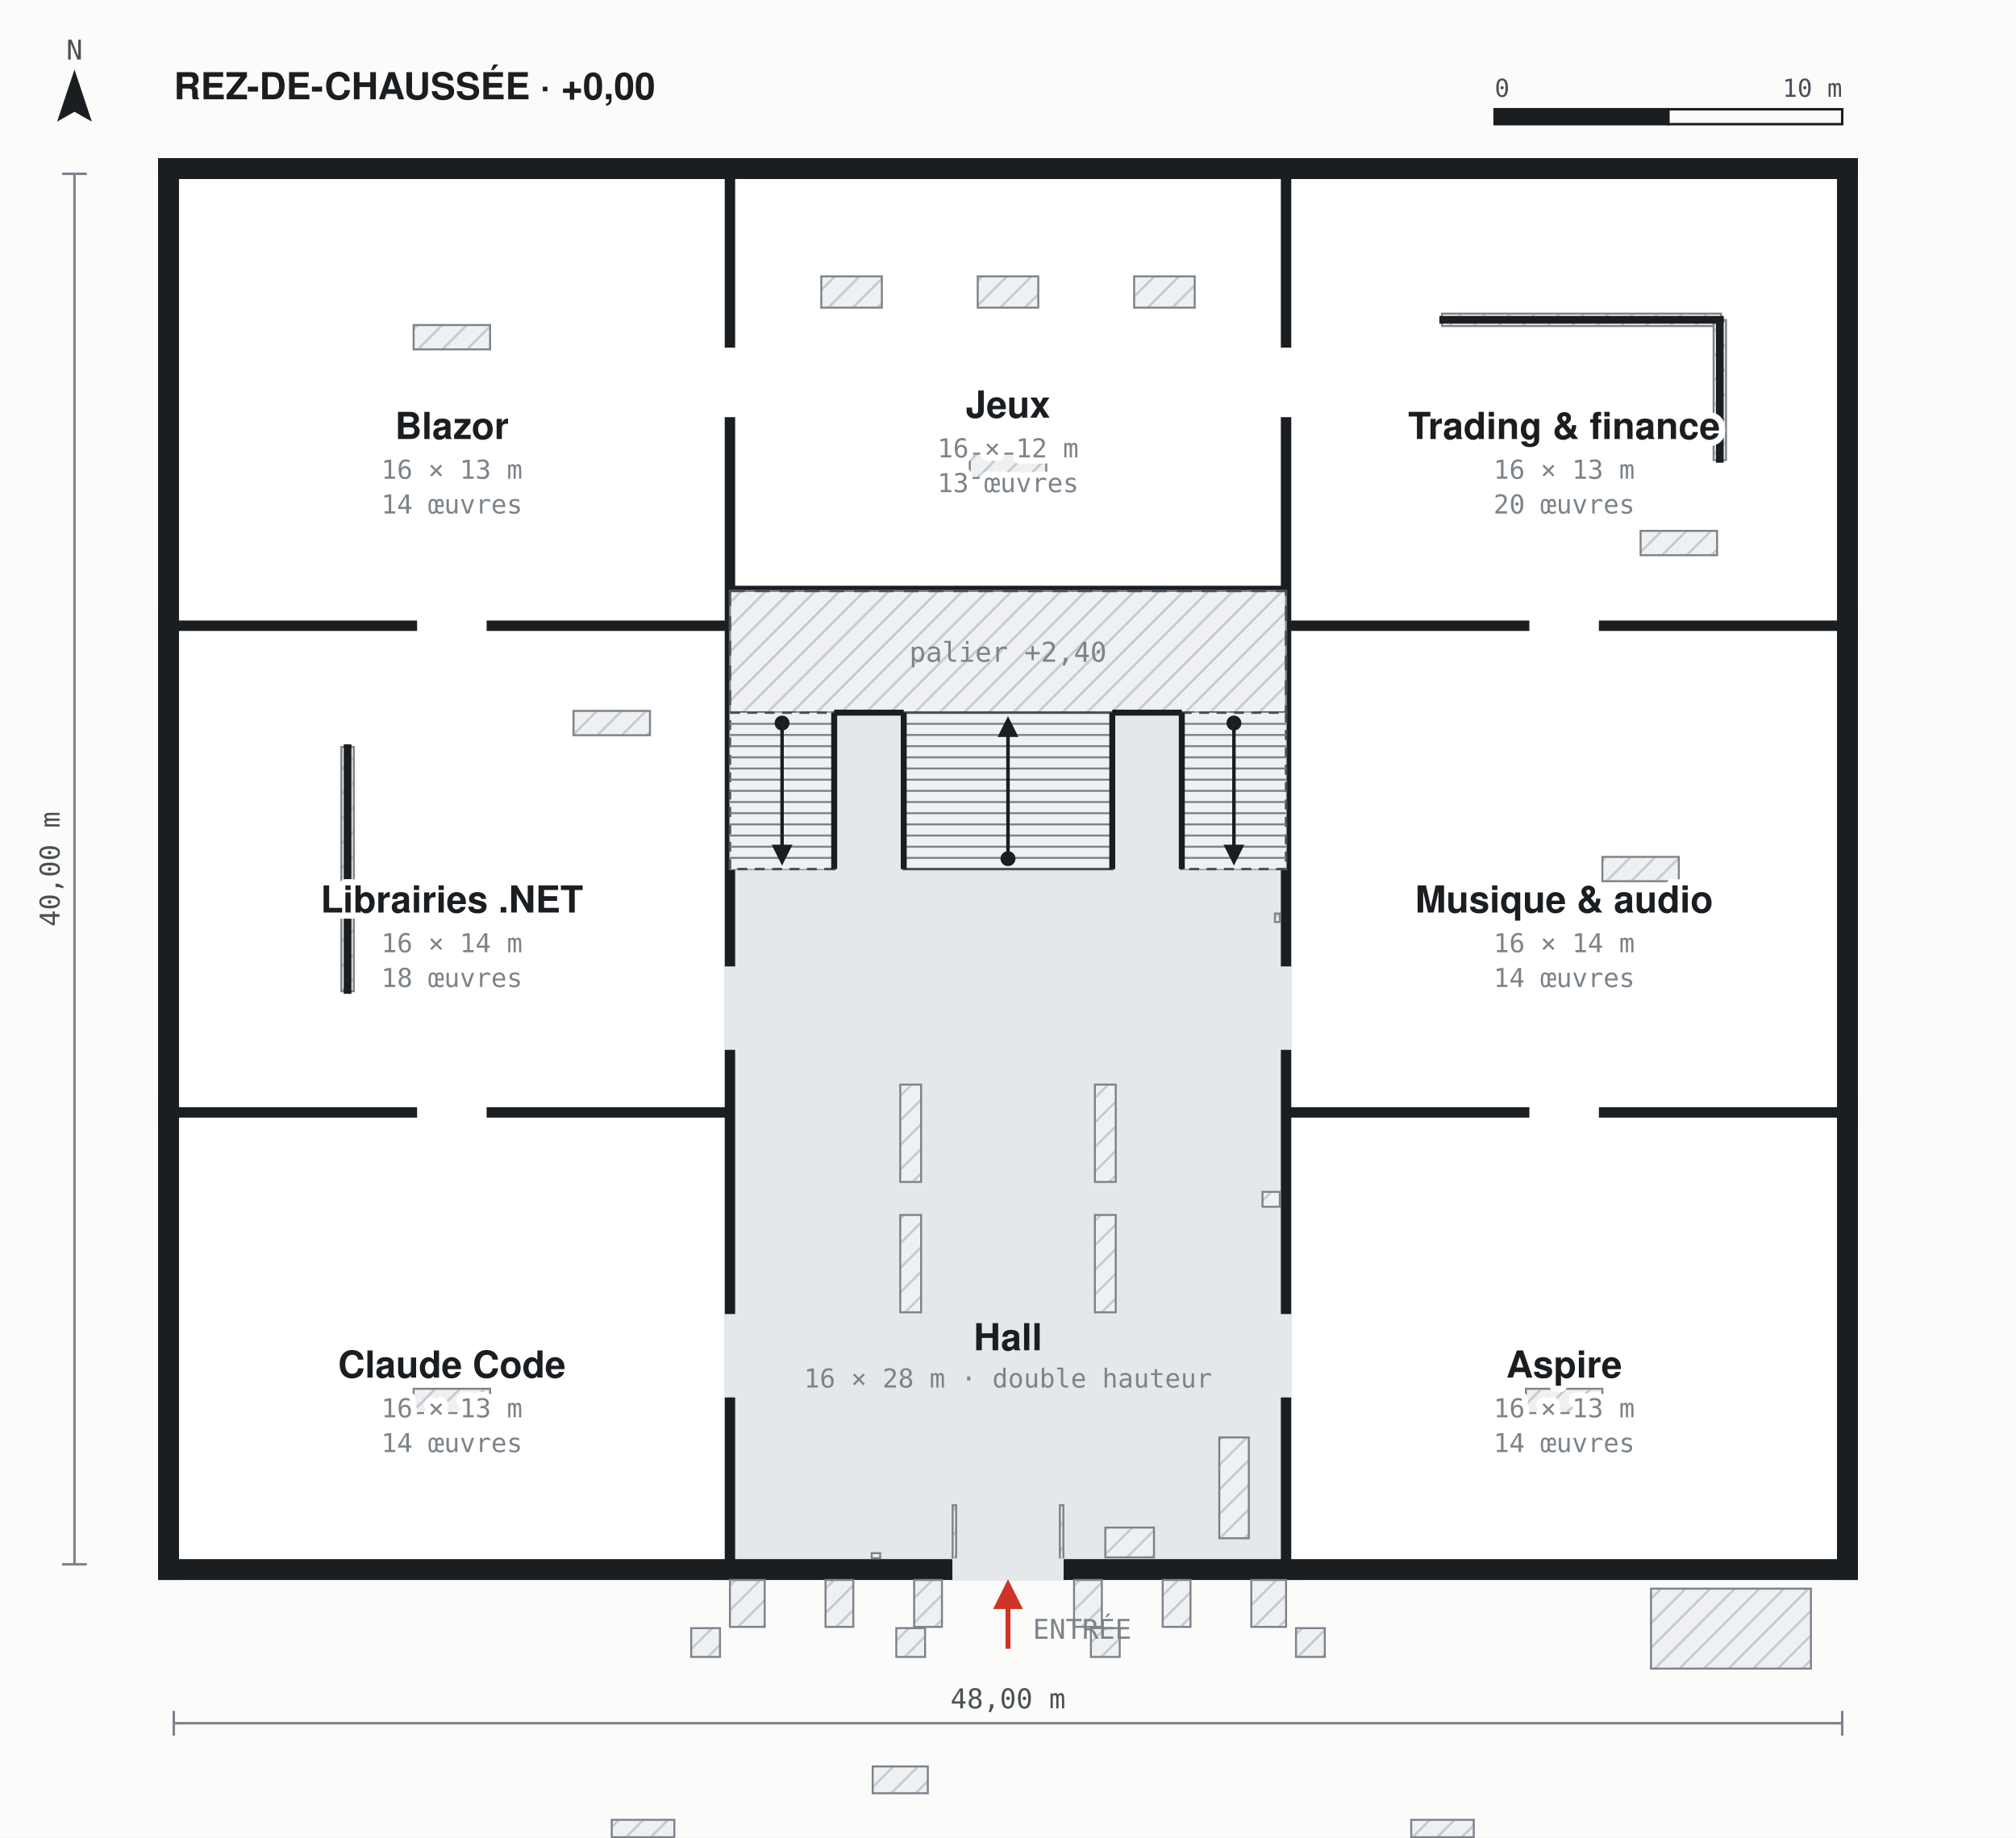
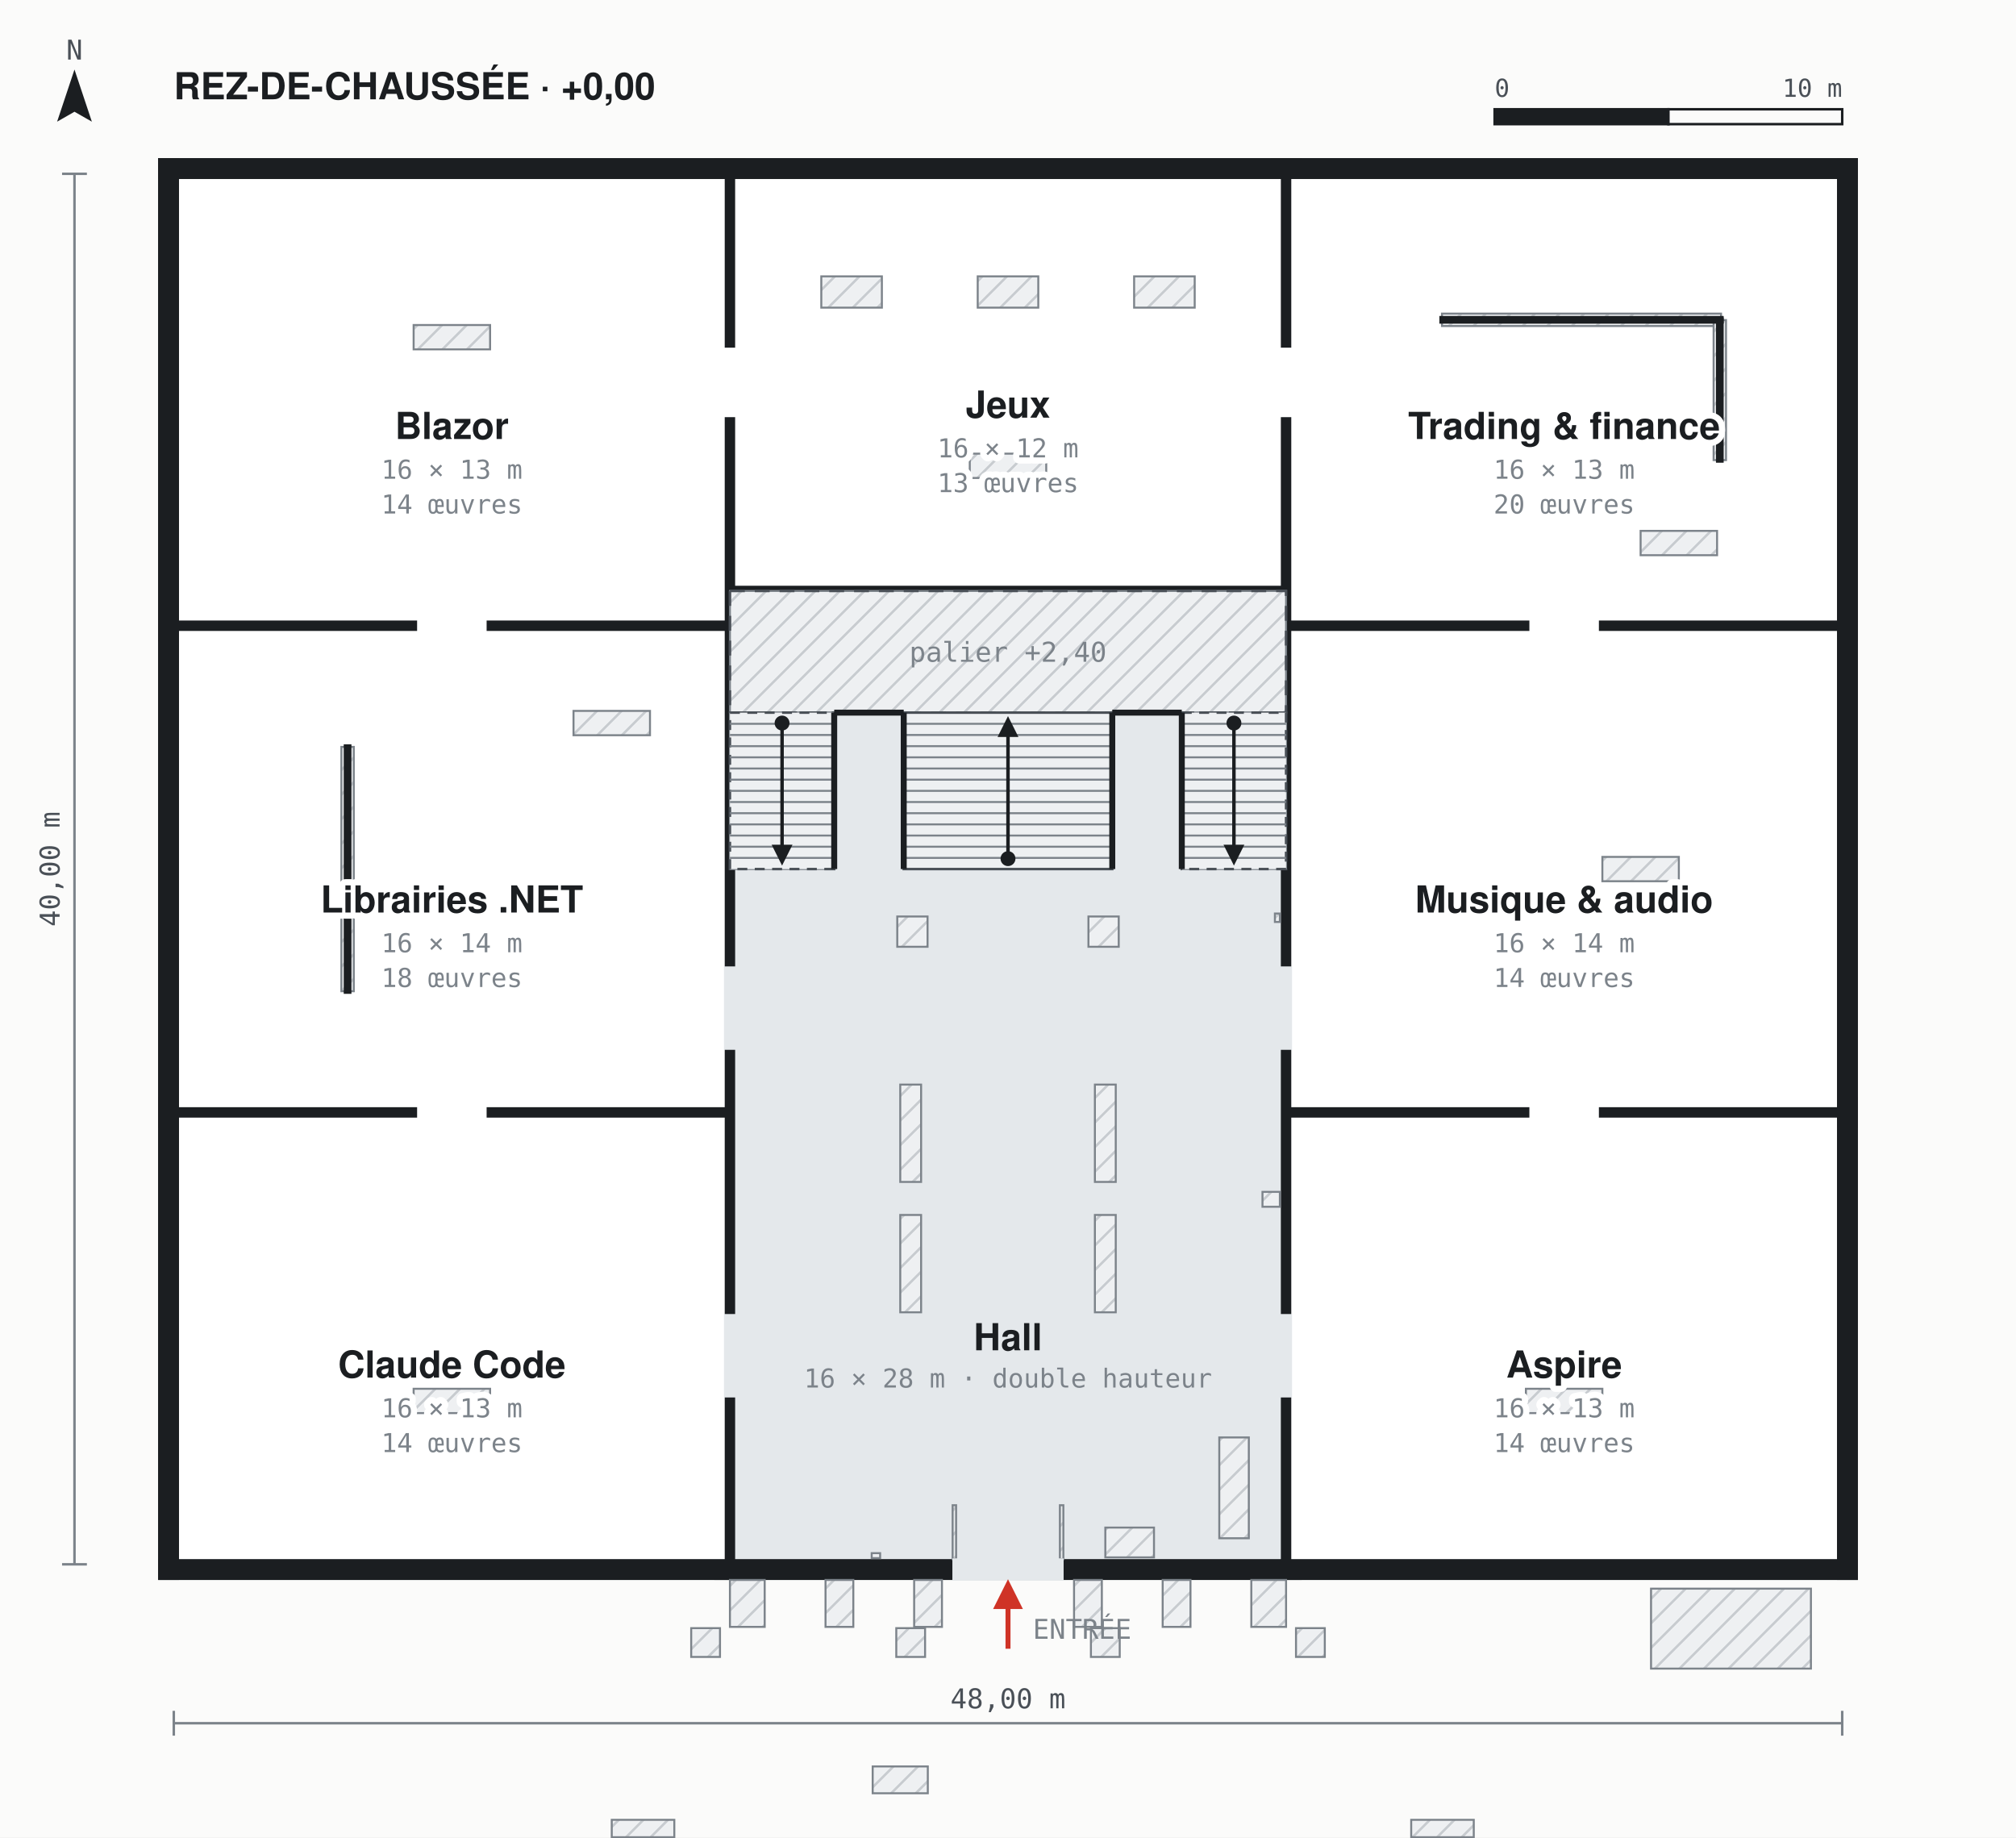
<svg xmlns="http://www.w3.org/2000/svg" viewBox="-70 -70 812 740" width="812" height="740" role="img" aria-label="Musée GitHub, Rez-de-chaussée">
  <style>.lbl{font-family:Archivo,Helvetica,Arial,sans-serif;font-weight:650;fill:#1B1E21}.cap{font-family:'IBM Plex Mono',Menlo,monospace;fill:#7C838A}.dim{font-family:'IBM Plex Mono',Menlo,monospace;fill:#4A5057}</style>
  <defs>
    <pattern id="closed" width="7" height="7" patternUnits="userSpaceOnUse" patternTransform="rotate(45)">
      <rect width="7" height="7" fill="#EEF0F2" />
      <line x1="0" y1="0" x2="0" y2="7" stroke="#C9CDD1" stroke-width="2" />
    </pattern>
    <marker id="fleche" viewBox="0 0 10 10" refX="5" refY="5" markerWidth="6" markerHeight="6" orient="auto">
      <path d="M0,0 L10,5 L0,10 z" fill="#1B1E21" />
    </marker>
    <marker id="fleche-r" viewBox="0 0 10 10" refX="5" refY="5" markerWidth="6" markerHeight="6" orient="auto">
      <path d="M0,0 L10,5 L0,10 z" fill="#CF3326" />
    </marker>
  </defs>
  <rect x="-70" y="-70" width="812" height="740" fill="#FBFBFA" />
  <rect x="-6.3" y="-6.3" width="684.6" height="8.4" fill="#1B1E21" />
  <rect x="-6.3" y="557.9" width="684.6" height="8.4" fill="#1B1E21" />
  <rect x="-6.3" y="-6.3" width="8.4" height="572.6" fill="#1B1E21" />
  <rect x="669.9" y="-6.3" width="8.4" height="572.6" fill="#1B1E21" />
  <rect x="-6.3" y="-6.3" width="236.6" height="194.6" fill="#1B1E21" />
  <rect x="-6.3" y="175.7" width="236.6" height="208.6" fill="#1B1E21" />
  <rect x="-6.3" y="371.7" width="236.6" height="194.6" fill="#1B1E21" />
  <rect x="217.7" y="-6.3" width="236.6" height="180.6" fill="#1B1E21" />
  <rect x="441.7" y="-6.3" width="236.6" height="194.6" fill="#1B1E21" />
  <rect x="441.7" y="175.7" width="236.6" height="208.6" fill="#1B1E21" />
  <rect x="441.7" y="371.7" width="236.6" height="194.6" fill="#1B1E21" />
  <rect x="217.7" y="161.7" width="236.6" height="404.6" fill="#1B1E21" />
  <rect x="2.1" y="2.1" width="219.8" height="177.8" fill="#FFFFFF" />
  <rect x="2.1" y="184.1" width="219.8" height="191.8" fill="#FFFFFF" />
  <rect x="2.1" y="380.1" width="219.8" height="177.8" fill="#FFFFFF" />
  <rect x="226.1" y="2.1" width="219.8" height="163.8" fill="#FFFFFF" />
  <rect x="450.1" y="2.1" width="219.8" height="177.8" fill="#FFFFFF" />
  <rect x="450.1" y="184.1" width="219.8" height="191.8" fill="#FFFFFF" />
  <rect x="450.1" y="380.1" width="219.8" height="177.8" fill="#FFFFFF" />
  <rect x="226.1" y="170.1" width="219.8" height="387.8" fill="#E4E8EB" />
  <rect x="224" y="168" width="224" height="49" fill="url(#closed)" stroke="#7C838A" stroke-width="0.8" />
  <rect x="224" y="217" width="42" height="63" fill="url(#closed)" stroke="#7C838A" stroke-width="0.8" />
  <rect x="406" y="217" width="42" height="63" fill="url(#closed)" stroke="#7C838A" stroke-width="0.8" />
  <rect x="224" y="566.3" width="14" height="18.9" fill="url(#closed)" stroke="#7C838A" stroke-width="0.8" />
  <rect x="434" y="566.3" width="14" height="18.9" fill="url(#closed)" stroke="#7C838A" stroke-width="0.8" />
  <rect x="262.5" y="566.3" width="11.2" height="18.9" fill="url(#closed)" stroke="#7C838A" stroke-width="0.8" />
  <rect x="298.2" y="566.3" width="11.2" height="18.9" fill="url(#closed)" stroke="#7C838A" stroke-width="0.8" />
  <rect x="362.6" y="566.3" width="11.2" height="18.9" fill="url(#closed)" stroke="#7C838A" stroke-width="0.8" />
  <rect x="398.3" y="566.3" width="11.2" height="18.9" fill="url(#closed)" stroke="#7C838A" stroke-width="0.8" />
  <rect x="313.7" y="536.2" width="1.4" height="21.7" fill="url(#closed)" stroke="#7C838A" stroke-width="0.8" />
  <rect x="356.9" y="536.2" width="1.4" height="21.7" fill="url(#closed)" stroke="#7C838A" stroke-width="0.8" />
  <rect x="882" y="742" width="56" height="14" fill="url(#closed)" stroke="#7C838A" stroke-width="0.8" />
  <rect x="868" y="756" width="56" height="14" fill="url(#closed)" stroke="#7C838A" stroke-width="0.8" />
  <rect x="854" y="770" width="56" height="14" fill="url(#closed)" stroke="#7C838A" stroke-width="0.8" />
  <rect x="574" y="784" width="56" height="14" fill="url(#closed)" stroke="#7C838A" stroke-width="0.8" />
  <rect x="840" y="784" width="56" height="14" fill="url(#closed)" stroke="#7C838A" stroke-width="0.8" />
  <rect x="532" y="798" width="238" height="14" fill="url(#closed)" stroke="#7C838A" stroke-width="0.8" />
  <rect x="826" y="798" width="56" height="14" fill="url(#closed)" stroke="#7C838A" stroke-width="0.8" />
  <rect x="518" y="812" width="266" height="14" fill="url(#closed)" stroke="#7C838A" stroke-width="0.8" />
  <rect x="812" y="812" width="56" height="14" fill="url(#closed)" stroke="#7C838A" stroke-width="0.8" />
  <rect x="504" y="826" width="350" height="14" fill="url(#closed)" stroke="#7C838A" stroke-width="0.8" />
  <rect x="490" y="840" width="350" height="14" fill="url(#closed)" stroke="#7C838A" stroke-width="0.8" />
  <rect x="476" y="854" width="336" height="14" fill="url(#closed)" stroke="#7C838A" stroke-width="0.8" />
  <rect x="476" y="868" width="336" height="14" fill="url(#closed)" stroke="#7C838A" stroke-width="0.8" />
  <rect x="462" y="882" width="336" height="14" fill="url(#closed)" stroke="#7C838A" stroke-width="0.8" />
  <rect x="476" y="896" width="322" height="14" fill="url(#closed)" stroke="#7C838A" stroke-width="0.8" />
  <rect x="476" y="910" width="308" height="14" fill="url(#closed)" stroke="#7C838A" stroke-width="0.8" />
  <rect x="476" y="924" width="294" height="14" fill="url(#closed)" stroke="#7C838A" stroke-width="0.8" />
  <rect x="476" y="938" width="294" height="14" fill="url(#closed)" stroke="#7C838A" stroke-width="0.8" />
  <rect x="476" y="952" width="280" height="14" fill="url(#closed)" stroke="#7C838A" stroke-width="0.8" />
  <rect x="476" y="966" width="280" height="14" fill="url(#closed)" stroke="#7C838A" stroke-width="0.8" />
  <rect x="476" y="980" width="294" height="14" fill="url(#closed)" stroke="#7C838A" stroke-width="0.8" />
  <rect x="476" y="994" width="280" height="14" fill="url(#closed)" stroke="#7C838A" stroke-width="0.8" />
  <rect x="490" y="1008" width="266" height="14" fill="url(#closed)" stroke="#7C838A" stroke-width="0.8" />
  <rect x="518" y="1022" width="28" height="14" fill="url(#closed)" stroke="#7C838A" stroke-width="0.8" />
  <rect x="602" y="1022" width="126" height="14" fill="url(#closed)" stroke="#7C838A" stroke-width="0.8" />
  <rect x="1162" y="28" width="14" height="14" fill="url(#closed)" stroke="#7C838A" stroke-width="0.8" />
  <rect x="1148" y="42" width="28" height="14" fill="url(#closed)" stroke="#7C838A" stroke-width="0.8" />
  <rect x="1148" y="56" width="14" height="14" fill="url(#closed)" stroke="#7C838A" stroke-width="0.8" />
  <rect x="1134" y="70" width="28" height="14" fill="url(#closed)" stroke="#7C838A" stroke-width="0.8" />
  <rect x="1120" y="84" width="28" height="14" fill="url(#closed)" stroke="#7C838A" stroke-width="0.8" />
  <rect x="1106" y="98" width="28" height="14" fill="url(#closed)" stroke="#7C838A" stroke-width="0.8" />
  <rect x="1092" y="112" width="42" height="14" fill="url(#closed)" stroke="#7C838A" stroke-width="0.8" />
  <rect x="1092" y="126" width="28" height="14" fill="url(#closed)" stroke="#7C838A" stroke-width="0.8" />
  <rect x="1078" y="140" width="28" height="14" fill="url(#closed)" stroke="#7C838A" stroke-width="0.8" />
  <rect x="1064" y="154" width="42" height="14" fill="url(#closed)" stroke="#7C838A" stroke-width="0.8" />
  <rect x="1064" y="168" width="28" height="14" fill="url(#closed)" stroke="#7C838A" stroke-width="0.8" />
  <rect x="1050" y="182" width="28" height="14" fill="url(#closed)" stroke="#7C838A" stroke-width="0.8" />
  <rect x="1036" y="196" width="42" height="14" fill="url(#closed)" stroke="#7C838A" stroke-width="0.8" />
  <rect x="1036" y="210" width="28" height="14" fill="url(#closed)" stroke="#7C838A" stroke-width="0.8" />
  <rect x="1036" y="224" width="28" height="14" fill="url(#closed)" stroke="#7C838A" stroke-width="0.8" />
  <rect x="1036" y="238" width="28" height="14" fill="url(#closed)" stroke="#7C838A" stroke-width="0.8" />
  <rect x="1036" y="252" width="28" height="14" fill="url(#closed)" stroke="#7C838A" stroke-width="0.8" />
  <rect x="1036" y="294" width="28" height="14" fill="url(#closed)" stroke="#7C838A" stroke-width="0.8" />
  <rect x="1036" y="308" width="28" height="14" fill="url(#closed)" stroke="#7C838A" stroke-width="0.8" />
  <rect x="1036" y="322" width="28" height="14" fill="url(#closed)" stroke="#7C838A" stroke-width="0.8" />
  <rect x="1036" y="336" width="28" height="14" fill="url(#closed)" stroke="#7C838A" stroke-width="0.8" />
  <rect x="1036" y="350" width="28" height="14" fill="url(#closed)" stroke="#7C838A" stroke-width="0.8" />
  <rect x="1036" y="364" width="42" height="14" fill="url(#closed)" stroke="#7C838A" stroke-width="0.8" />
  <rect x="1036" y="378" width="42" height="14" fill="url(#closed)" stroke="#7C838A" stroke-width="0.8" />
  <rect x="1036" y="392" width="42" height="14" fill="url(#closed)" stroke="#7C838A" stroke-width="0.8" />
  <rect x="1036" y="406" width="28" height="14" fill="url(#closed)" stroke="#7C838A" stroke-width="0.8" />
  <rect x="1022" y="420" width="42" height="14" fill="url(#closed)" stroke="#7C838A" stroke-width="0.8" />
  <rect x="1022" y="434" width="42" height="14" fill="url(#closed)" stroke="#7C838A" stroke-width="0.8" />
  <rect x="1008" y="448" width="42" height="14" fill="url(#closed)" stroke="#7C838A" stroke-width="0.8" />
  <rect x="994" y="462" width="56" height="14" fill="url(#closed)" stroke="#7C838A" stroke-width="0.8" />
  <rect x="980" y="476" width="56" height="14" fill="url(#closed)" stroke="#7C838A" stroke-width="0.8" />
  <rect x="966" y="490" width="56" height="14" fill="url(#closed)" stroke="#7C838A" stroke-width="0.8" />
  <rect x="966" y="504" width="42" height="14" fill="url(#closed)" stroke="#7C838A" stroke-width="0.8" />
  <rect x="952" y="518" width="42" height="14" fill="url(#closed)" stroke="#7C838A" stroke-width="0.8" />
  <rect x="952" y="532" width="42" height="14" fill="url(#closed)" stroke="#7C838A" stroke-width="0.8" />
  <rect x="952" y="546" width="28" height="14" fill="url(#closed)" stroke="#7C838A" stroke-width="0.8" />
  <rect x="952" y="560" width="28" height="14" fill="url(#closed)" stroke="#7C838A" stroke-width="0.8" />
  <rect x="952" y="574" width="28" height="14" fill="url(#closed)" stroke="#7C838A" stroke-width="0.8" />
  <rect x="952" y="588" width="28" height="14" fill="url(#closed)" stroke="#7C838A" stroke-width="0.8" />
  <rect x="952" y="602" width="28" height="14" fill="url(#closed)" stroke="#7C838A" stroke-width="0.8" />
  <rect x="952" y="616" width="42" height="14" fill="url(#closed)" stroke="#7C838A" stroke-width="0.8" />
  <rect x="952" y="630" width="42" height="14" fill="url(#closed)" stroke="#7C838A" stroke-width="0.8" />
  <rect x="952" y="644" width="42" height="14" fill="url(#closed)" stroke="#7C838A" stroke-width="0.8" />
  <rect x="952" y="658" width="42" height="14" fill="url(#closed)" stroke="#7C838A" stroke-width="0.8" />
  <rect x="938" y="672" width="42" height="14" fill="url(#closed)" stroke="#7C838A" stroke-width="0.8" />
  <rect x="938" y="686" width="42" height="14" fill="url(#closed)" stroke="#7C838A" stroke-width="0.8" />
  <rect x="924" y="700" width="42" height="14" fill="url(#closed)" stroke="#7C838A" stroke-width="0.8" />
  <rect x="910" y="714" width="56" height="14" fill="url(#closed)" stroke="#7C838A" stroke-width="0.8" />
  <rect x="896" y="728" width="56" height="14" fill="url(#closed)" stroke="#7C838A" stroke-width="0.8" />
  <rect x="96.6" y="60.9" width="30.8" height="9.8" fill="url(#closed)" stroke="#7C838A" stroke-width="0.8" />
  <rect x="575.4" y="275.1" width="30.8" height="9.8" fill="url(#closed)" stroke="#7C838A" stroke-width="0.8" />
  <rect x="544.6" y="489.3" width="30.8" height="9.8" fill="url(#closed)" stroke="#7C838A" stroke-width="0.8" />
  <rect x="161" y="216.3" width="30.8" height="9.8" fill="url(#closed)" stroke="#7C838A" stroke-width="0.8" />
  <rect x="96.6" y="489.3" width="30.8" height="9.8" fill="url(#closed)" stroke="#7C838A" stroke-width="0.8" />
  <rect x="590.8" y="143.8" width="30.8" height="9.8" fill="url(#closed)" stroke="#7C838A" stroke-width="0.8" />
  <rect x="320.6" y="112.7" width="30.8" height="9.8" fill="url(#closed)" stroke="#7C838A" stroke-width="0.8" />
  <rect x="292.6" y="366.8" width="8.4" height="39.2" fill="url(#closed)" stroke="#7C838A" stroke-width="0.8" />
  <rect x="292.6" y="419.3" width="8.4" height="39.2" fill="url(#closed)" stroke="#7C838A" stroke-width="0.8" />
  <rect x="371" y="366.8" width="8.4" height="39.2" fill="url(#closed)" stroke="#7C838A" stroke-width="0.8" />
  <rect x="371" y="419.3" width="8.4" height="39.2" fill="url(#closed)" stroke="#7C838A" stroke-width="0.8" />
  <rect x="421.1" y="508.9" width="11.9" height="40.6" fill="url(#closed)" stroke="#7C838A" stroke-width="0.8" />
  <rect x="583.4" y="750.7" width="23.2" height="7.8" fill="url(#closed)" stroke="#7C838A" stroke-width="0.8" />
  <rect x="408.1" y="855.4" width="7" height="25.2" fill="url(#closed)" stroke="#7C838A" stroke-width="0.8" />
  <rect x="498.4" y="662.9" width="25.2" height="7" fill="url(#closed)" stroke="#7C838A" stroke-width="0.8" />
  <rect x="176.4" y="662.9" width="25.2" height="7" fill="url(#closed)" stroke="#7C838A" stroke-width="0.8" />
  <rect x="788.9" y="303.8" width="7" height="25.2" fill="url(#closed)" stroke="#7C838A" stroke-width="0.8" />
  <rect x="-123.9" y="303.8" width="7" height="25.2" fill="url(#closed)" stroke="#7C838A" stroke-width="0.8" />
  <rect x="359.8" y="-123.9" width="25.2" height="7" fill="url(#closed)" stroke="#7C838A" stroke-width="0.8" />
  <rect x="438.5" y="410" width="7" height="6" fill="url(#closed)" stroke="#7C838A" stroke-width="0.8" />
  <rect x="375.2" y="545.2" width="19.6" height="12" fill="url(#closed)" stroke="#7C838A" stroke-width="0.8" />
  <rect x="281.1" y="555.5" width="3.4" height="2" fill="url(#closed)" stroke="#7C838A" stroke-width="0.8" />
  <rect x="443.5" y="297.9" width="2" height="3.4" fill="url(#closed)" stroke="#7C838A" stroke-width="0.8" />
+   <rect x="291.4" y="299.1" width="12.2" height="12.2" fill="url(#closed)" stroke="#7C838A" stroke-width="0.8" />
+   <rect x="368.4" y="299.1" width="12.2" height="12.2" fill="url(#closed)" stroke="#7C838A" stroke-width="0.8" />
  <rect x="595" y="569.8" width="64.4" height="32.2" fill="url(#closed)" stroke="#7C838A" stroke-width="0.8" />
  <rect x="291" y="585.7" width="11.6" height="11.6" fill="url(#closed)" stroke="#7C838A" stroke-width="0.8" />
  <rect x="369.4" y="585.7" width="11.6" height="11.6" fill="url(#closed)" stroke="#7C838A" stroke-width="0.8" />
  <rect x="208.4" y="585.7" width="11.6" height="11.6" fill="url(#closed)" stroke="#7C838A" stroke-width="0.8" />
  <rect x="452" y="585.7" width="11.6" height="11.6" fill="url(#closed)" stroke="#7C838A" stroke-width="0.8" />
  <rect x="281.5" y="641.4" width="22.2" height="10.8" fill="url(#closed)" stroke="#7C838A" stroke-width="0.8" />
  <rect x="224" y="763" width="42" height="42" fill="url(#closed)" stroke="#7C838A" stroke-width="0.8" />
  <rect x="44.5" y="685.9" width="4" height="4" fill="url(#closed)" stroke="#7C838A" stroke-width="0.8" />
  <rect x="231.9" y="691.1" width="4.1" height="4.1" fill="url(#closed)" stroke="#7C838A" stroke-width="0.8" />
  <rect x="432.2" y="678.6" width="3.5" height="3.5" fill="url(#closed)" stroke="#7C838A" stroke-width="0.8" />
  <rect x="628.2" y="678.6" width="3.5" height="3.5" fill="url(#closed)" stroke="#7C838A" stroke-width="0.8" />
  <rect x="44.5" y="-130" width="4" height="4" fill="url(#closed)" stroke="#7C838A" stroke-width="0.8" />
  <rect x="231.9" y="-135.2" width="4.1" height="4.1" fill="url(#closed)" stroke="#7C838A" stroke-width="0.8" />
  <rect x="436" y="-135.2" width="4.1" height="4.1" fill="url(#closed)" stroke="#7C838A" stroke-width="0.8" />
  <rect x="623.5" y="-130" width="4" height="4" fill="url(#closed)" stroke="#7C838A" stroke-width="0.8" />
  <rect x="-129.3" y="31.1" width="4.1" height="4.1" fill="url(#closed)" stroke="#7C838A" stroke-width="0.8" />
  <rect x="-135.5" y="189.1" width="4.2" height="4.2" fill="url(#closed)" stroke="#7C838A" stroke-width="0.8" />
  <rect x="-135.5" y="366.7" width="4.2" height="4.2" fill="url(#closed)" stroke="#7C838A" stroke-width="0.8" />
  <rect x="-129.3" y="524.8" width="4.1" height="4.1" fill="url(#closed)" stroke="#7C838A" stroke-width="0.8" />
  <rect x="790.6" y="26.3" width="3.5" height="3.5" fill="url(#closed)" stroke="#7C838A" stroke-width="0.8" />
  <rect x="790.6" y="194.3" width="3.5" height="3.5" fill="url(#closed)" stroke="#7C838A" stroke-width="0.8" />
  <rect x="790.6" y="362.3" width="3.5" height="3.5" fill="url(#closed)" stroke="#7C838A" stroke-width="0.8" />
  <rect x="790.6" y="530.3" width="3.5" height="3.5" fill="url(#closed)" stroke="#7C838A" stroke-width="0.8" />
  <rect x="-94.7" y="-96.8" width="4.9" height="4.9" fill="url(#closed)" stroke="#7C838A" stroke-width="0.8" />
  <rect x="763.9" y="-94.7" width="4.9" height="4.9" fill="url(#closed)" stroke="#7C838A" stroke-width="0.8" />
  <rect x="761.8" y="651.9" width="4.9" height="4.9" fill="url(#closed)" stroke="#7C838A" stroke-width="0.8" />
  <rect x="-96.8" y="649.8" width="4.9" height="4.9" fill="url(#closed)" stroke="#7C838A" stroke-width="0.8" />
  <rect x="342.2" y="-343.3" width="4.8" height="4.8" fill="url(#closed)" stroke="#7C838A" stroke-width="0.8" />
  <rect x="320.9" y="-489" width="4.2" height="4.2" fill="url(#closed)" stroke="#7C838A" stroke-width="0.8" />
  <rect x="-313.9" y="320" width="4.8" height="4.8" fill="url(#closed)" stroke="#7C838A" stroke-width="0.8" />
  <rect x="-502.5" y="233.7" width="4.2" height="4.2" fill="url(#closed)" stroke="#7C838A" stroke-width="0.8" />
  <rect x="918.8" y="301.8" width="3.9" height="3.9" fill="url(#closed)" stroke="#7C838A" stroke-width="0.8" />
  <rect x="1137.2" y="245.5" width="4.3" height="4.3" fill="url(#closed)" stroke="#7C838A" stroke-width="0.8" />
  <rect x="297.8" y="796.3" width="3.5" height="3.5" fill="url(#closed)" stroke="#7C838A" stroke-width="0.8" />
  <rect x="370.7" y="796.3" width="3.5" height="3.5" fill="url(#closed)" stroke="#7C838A" stroke-width="0.8" />
  <rect x="297.8" y="950.3" width="3.5" height="3.5" fill="url(#closed)" stroke="#7C838A" stroke-width="0.8" />
  <rect x="370.7" y="950.3" width="3.5" height="3.5" fill="url(#closed)" stroke="#7C838A" stroke-width="0.8" />
  <rect x="297.8" y="1095.9" width="3.5" height="3.5" fill="url(#closed)" stroke="#7C838A" stroke-width="0.8" />
  <rect x="370.7" y="1095.9" width="3.5" height="3.5" fill="url(#closed)" stroke="#7C838A" stroke-width="0.8" />
  <rect x="510.8" y="56.3" width="112.4" height="5" fill="url(#closed)" stroke="#7C838A" stroke-width="0.8" />
  <rect x="620.2" y="58.9" width="5" height="56.4" fill="url(#closed)" stroke="#7C838A" stroke-width="0.8" />
  <rect x="67.5" y="230.8" width="5" height="98.4" fill="url(#closed)" stroke="#7C838A" stroke-width="0.8" />
  <rect x="260.8" y="41.3" width="24.4" height="12.6" fill="url(#closed)" stroke="#7C838A" stroke-width="0.8" />
  <rect x="323.8" y="41.3" width="24.4" height="12.6" fill="url(#closed)" stroke="#7C838A" stroke-width="0.8" />
  <rect x="386.8" y="41.3" width="24.4" height="12.6" fill="url(#closed)" stroke="#7C838A" stroke-width="0.8" />
  <rect x="511" y="58.5" width="112" height="0.6" fill="#1B1E21" stroke="#1B1E21" stroke-width="2.5" />
  <rect x="622.4" y="59.1" width="0.6" height="56" fill="#1B1E21" stroke="#1B1E21" stroke-width="2.5" />
  <rect x="69.7" y="231" width="0.6" height="98" fill="#1B1E21" stroke="#1B1E21" stroke-width="2.5" />
  <rect x="224" y="168" width="224" height="49" fill="none" stroke="#4A5057" stroke-width="1" stroke-dasharray="6 4" />
  <text x="336" y="196.5" text-anchor="middle" font-size="11" class="cap">palier +2,40</text>
  <rect x="294" y="217" width="84" height="63" fill="#EEF0F2" stroke="#4A5057" stroke-width="1" />
  <line x1="294" x2="378" y1="221.5" y2="221.5" stroke="#7C838A" stroke-width="0.8" />
  <line x1="294" x2="378" y1="226" y2="226" stroke="#7C838A" stroke-width="0.8" />
  <line x1="294" x2="378" y1="230.5" y2="230.5" stroke="#7C838A" stroke-width="0.8" />
  <line x1="294" x2="378" y1="235" y2="235" stroke="#7C838A" stroke-width="0.8" />
  <line x1="294" x2="378" y1="239.5" y2="239.5" stroke="#7C838A" stroke-width="0.8" />
  <line x1="294" x2="378" y1="244" y2="244" stroke="#7C838A" stroke-width="0.8" />
  <line x1="294" x2="378" y1="248.5" y2="248.5" stroke="#7C838A" stroke-width="0.8" />
  <line x1="294" x2="378" y1="253" y2="253" stroke="#7C838A" stroke-width="0.8" />
  <line x1="294" x2="378" y1="257.5" y2="257.5" stroke="#7C838A" stroke-width="0.8" />
  <line x1="294" x2="378" y1="262" y2="262" stroke="#7C838A" stroke-width="0.8" />
  <line x1="294" x2="378" y1="266.5" y2="266.5" stroke="#7C838A" stroke-width="0.8" />
  <line x1="294" x2="378" y1="271" y2="271" stroke="#7C838A" stroke-width="0.8" />
  <line x1="294" x2="378" y1="275.5" y2="275.5" stroke="#7C838A" stroke-width="0.8" />
  <line x1="336" x2="336" y1="275.8" y2="222.6" stroke="#1B1E21" stroke-width="1.4" marker-end="url(#fleche)" />
  <circle cx="336" cy="275.8" r="3" fill="#1B1E21" />
  <rect x="224" y="217" width="42" height="63" fill="#EEF0F2" stroke="#4A5057" stroke-width="1" stroke-dasharray="4 3" />
  <line x1="224" x2="266" y1="221.5" y2="221.5" stroke="#7C838A" stroke-width="0.8" />
  <line x1="224" x2="266" y1="226" y2="226" stroke="#7C838A" stroke-width="0.8" />
  <line x1="224" x2="266" y1="230.5" y2="230.5" stroke="#7C838A" stroke-width="0.8" />
  <line x1="224" x2="266" y1="235" y2="235" stroke="#7C838A" stroke-width="0.8" />
  <line x1="224" x2="266" y1="239.5" y2="239.5" stroke="#7C838A" stroke-width="0.8" />
  <line x1="224" x2="266" y1="244" y2="244" stroke="#7C838A" stroke-width="0.8" />
  <line x1="224" x2="266" y1="248.5" y2="248.5" stroke="#7C838A" stroke-width="0.8" />
  <line x1="224" x2="266" y1="253" y2="253" stroke="#7C838A" stroke-width="0.8" />
  <line x1="224" x2="266" y1="257.5" y2="257.5" stroke="#7C838A" stroke-width="0.8" />
  <line x1="224" x2="266" y1="262" y2="262" stroke="#7C838A" stroke-width="0.8" />
  <line x1="224" x2="266" y1="266.5" y2="266.5" stroke="#7C838A" stroke-width="0.8" />
  <line x1="224" x2="266" y1="271" y2="271" stroke="#7C838A" stroke-width="0.8" />
  <line x1="224" x2="266" y1="275.5" y2="275.5" stroke="#7C838A" stroke-width="0.8" />
  <line x1="245" x2="245" y1="221.2" y2="274.4" stroke="#1B1E21" stroke-width="1.4" marker-end="url(#fleche)" />
  <circle cx="245" cy="221.2" r="3" fill="#1B1E21" />
  <rect x="406" y="217" width="42" height="63" fill="#EEF0F2" stroke="#4A5057" stroke-width="1" stroke-dasharray="4 3" />
  <line x1="406" x2="448" y1="221.5" y2="221.5" stroke="#7C838A" stroke-width="0.8" />
  <line x1="406" x2="448" y1="226" y2="226" stroke="#7C838A" stroke-width="0.8" />
  <line x1="406" x2="448" y1="230.5" y2="230.5" stroke="#7C838A" stroke-width="0.8" />
  <line x1="406" x2="448" y1="235" y2="235" stroke="#7C838A" stroke-width="0.8" />
  <line x1="406" x2="448" y1="239.5" y2="239.5" stroke="#7C838A" stroke-width="0.8" />
  <line x1="406" x2="448" y1="244" y2="244" stroke="#7C838A" stroke-width="0.8" />
  <line x1="406" x2="448" y1="248.5" y2="248.5" stroke="#7C838A" stroke-width="0.8" />
  <line x1="406" x2="448" y1="253" y2="253" stroke="#7C838A" stroke-width="0.8" />
  <line x1="406" x2="448" y1="257.5" y2="257.5" stroke="#7C838A" stroke-width="0.8" />
  <line x1="406" x2="448" y1="262" y2="262" stroke="#7C838A" stroke-width="0.8" />
  <line x1="406" x2="448" y1="266.5" y2="266.5" stroke="#7C838A" stroke-width="0.8" />
  <line x1="406" x2="448" y1="271" y2="271" stroke="#7C838A" stroke-width="0.8" />
  <line x1="406" x2="448" y1="275.5" y2="275.5" stroke="#7C838A" stroke-width="0.8" />
  <line x1="427" x2="427" y1="221.2" y2="274.4" stroke="#1B1E21" stroke-width="1.4" marker-end="url(#fleche)" />
  <circle cx="427" cy="221.2" r="3" fill="#1B1E21" />
  <line x1="266" y1="217" x2="294" y2="217" stroke="#1B1E21" stroke-width="2.4" />
  <line x1="378" y1="217" x2="406" y2="217" stroke="#1B1E21" stroke-width="2.4" />
  <line x1="294" y1="217" x2="294" y2="280" stroke="#1B1E21" stroke-width="2.4" />
  <line x1="378" y1="217" x2="378" y2="280" stroke="#1B1E21" stroke-width="2.4" />
  <line x1="266" y1="217" x2="266" y2="280" stroke="#1B1E21" stroke-width="2.4" />
  <line x1="406" y1="217" x2="406" y2="280" stroke="#1B1E21" stroke-width="2.4" />
  <rect x="313.6" y="557.6" width="44.8" height="9" fill="#E4E8EB" />
  <path d="M336,594L336,572" stroke="#CF3326" stroke-width="2" marker-end="url(#fleche-r)" />
  <text x="346" y="590" font-size="11" class="cap" fill="#CF3326">ENTRÉE</text>
  <rect x="221.6" y="319.2" width="4.8" height="33.6" fill="#E4E8EB" />
  <rect x="221.6" y="459.2" width="4.8" height="33.6" fill="#E4E8EB" />
  <rect x="445.6" y="319.2" width="4.8" height="33.6" fill="#E4E8EB" />
  <rect x="445.6" y="459.2" width="4.8" height="33.6" fill="#E4E8EB" />
  <rect x="98" y="179.6" width="28" height="4.8" fill="#FFFFFF" />
  <rect x="98" y="375.6" width="28" height="4.8" fill="#FFFFFF" />
  <rect x="546" y="179.6" width="28" height="4.8" fill="#FFFFFF" />
  <rect x="546" y="375.6" width="28" height="4.8" fill="#FFFFFF" />
  <rect x="221.6" y="70" width="4.8" height="28" fill="#FFFFFF" />
  <rect x="445.6" y="70" width="4.8" height="28" fill="#FFFFFF" />
  <text x="112" y="106.8" text-anchor="middle" font-size="15" class="lbl" stroke="#FFFFFF" stroke-width="5" paint-order="stroke" stroke-linejoin="round">Blazor</text>
  <text x="112" y="122.8" text-anchor="middle" font-size="10.5" class="cap" stroke="#FFFFFF" stroke-width="5" paint-order="stroke" stroke-linejoin="round">16 × 13 m</text>
  <text x="112" y="136.8" text-anchor="middle" font-size="10.5" class="cap" stroke="#FFFFFF" stroke-width="5" paint-order="stroke" stroke-linejoin="round">14 œuvres</text>
  <text x="112" y="297.5" text-anchor="middle" font-size="15" class="lbl" stroke="#FFFFFF" stroke-width="5" paint-order="stroke" stroke-linejoin="round">Librairies .NET</text>
  <text x="112" y="313.5" text-anchor="middle" font-size="10.5" class="cap" stroke="#FFFFFF" stroke-width="5" paint-order="stroke" stroke-linejoin="round">16 × 14 m</text>
  <text x="112" y="327.5" text-anchor="middle" font-size="10.5" class="cap" stroke="#FFFFFF" stroke-width="5" paint-order="stroke" stroke-linejoin="round">18 œuvres</text>
  <text x="112" y="484.8" text-anchor="middle" font-size="15" class="lbl" stroke="#FFFFFF" stroke-width="5" paint-order="stroke" stroke-linejoin="round">Claude Code</text>
  <text x="112" y="500.8" text-anchor="middle" font-size="10.5" class="cap" stroke="#FFFFFF" stroke-width="5" paint-order="stroke" stroke-linejoin="round">16 × 13 m</text>
  <text x="112" y="514.8" text-anchor="middle" font-size="10.5" class="cap" stroke="#FFFFFF" stroke-width="5" paint-order="stroke" stroke-linejoin="round">14 œuvres</text>
  <text x="336" y="98.2" text-anchor="middle" font-size="15" class="lbl" stroke="#FFFFFF" stroke-width="5" paint-order="stroke" stroke-linejoin="round">Jeux</text>
  <text x="336" y="114.2" text-anchor="middle" font-size="10.5" class="cap" stroke="#FFFFFF" stroke-width="5" paint-order="stroke" stroke-linejoin="round">16 × 12 m</text>
  <text x="336" y="128.2" text-anchor="middle" font-size="10.5" class="cap" stroke="#FFFFFF" stroke-width="5" paint-order="stroke" stroke-linejoin="round">13 œuvres</text>
  <text x="560" y="106.8" text-anchor="middle" font-size="15" class="lbl" stroke="#FFFFFF" stroke-width="5" paint-order="stroke" stroke-linejoin="round">Trading &amp; finance</text>
  <text x="560" y="122.8" text-anchor="middle" font-size="10.5" class="cap" stroke="#FFFFFF" stroke-width="5" paint-order="stroke" stroke-linejoin="round">16 × 13 m</text>
  <text x="560" y="136.8" text-anchor="middle" font-size="10.5" class="cap" stroke="#FFFFFF" stroke-width="5" paint-order="stroke" stroke-linejoin="round">20 œuvres</text>
  <text x="560" y="297.5" text-anchor="middle" font-size="15" class="lbl" stroke="#FFFFFF" stroke-width="5" paint-order="stroke" stroke-linejoin="round">Musique &amp; audio</text>
  <text x="560" y="313.5" text-anchor="middle" font-size="10.5" class="cap" stroke="#FFFFFF" stroke-width="5" paint-order="stroke" stroke-linejoin="round">16 × 14 m</text>
  <text x="560" y="327.5" text-anchor="middle" font-size="10.5" class="cap" stroke="#FFFFFF" stroke-width="5" paint-order="stroke" stroke-linejoin="round">14 œuvres</text>
  <text x="560" y="484.8" text-anchor="middle" font-size="15" class="lbl" stroke="#FFFFFF" stroke-width="5" paint-order="stroke" stroke-linejoin="round">Aspire</text>
  <text x="560" y="500.8" text-anchor="middle" font-size="10.5" class="cap" stroke="#FFFFFF" stroke-width="5" paint-order="stroke" stroke-linejoin="round">16 × 13 m</text>
  <text x="560" y="514.8" text-anchor="middle" font-size="10.5" class="cap" stroke="#FFFFFF" stroke-width="5" paint-order="stroke" stroke-linejoin="round">14 œuvres</text>
  <text x="336" y="473.8" text-anchor="middle" font-size="15" class="lbl" stroke="#E4E8EB" stroke-width="5" paint-order="stroke" stroke-linejoin="round">Hall</text>
  <text x="336" y="488.8" text-anchor="middle" font-size="10.5" class="cap" stroke="#E4E8EB" stroke-width="5" paint-order="stroke" stroke-linejoin="round">16 × 28 m · double hauteur</text>
  <g stroke="#7C838A" stroke-width="1">
    <line x1="0" x2="672" y1="624" y2="624" />
    <line x1="0" x2="0" y1="619" y2="629" />
    <line x1="672" x2="672" y1="619" y2="629" />
    <line y1="0" y2="560" x1="-40" x2="-40" />
    <line y1="0" y2="0" x1="-45" x2="-35" />
    <line y1="560" y2="560" x1="-45" x2="-35" />
  </g>
  <text x="336" y="618" text-anchor="middle" font-size="11" class="dim">48,00 m</text>
  <text x="-46" y="280" text-anchor="middle" font-size="11" class="dim" transform="rotate(-90 -46 280)">40,00 m</text>
  <g transform="translate(532,-26)">
    <rect x="0" y="0" width="70" height="6" fill="#1B1E21" stroke="#1B1E21" />
    <rect x="70" y="0" width="70" height="6" fill="#FBFBFA" stroke="#1B1E21" />
    <text x="0" y="-5" font-size="10" class="dim">0</text>
    <text x="140" y="-5" font-size="10" text-anchor="end" class="dim">10 m</text>
  </g>
  <g transform="translate(-40,-30)">
    <path d="M0,-12 L7,9 L0,5 L-7,9 z" fill="#1B1E21" />
    <text x="0" y="-16" text-anchor="middle" font-size="11" class="dim">N</text>
  </g>
  <text x="0" y="-30" font-size="15" class="lbl">REZ-DE-CHAUSSÉE · +0,00</text>
</svg>
